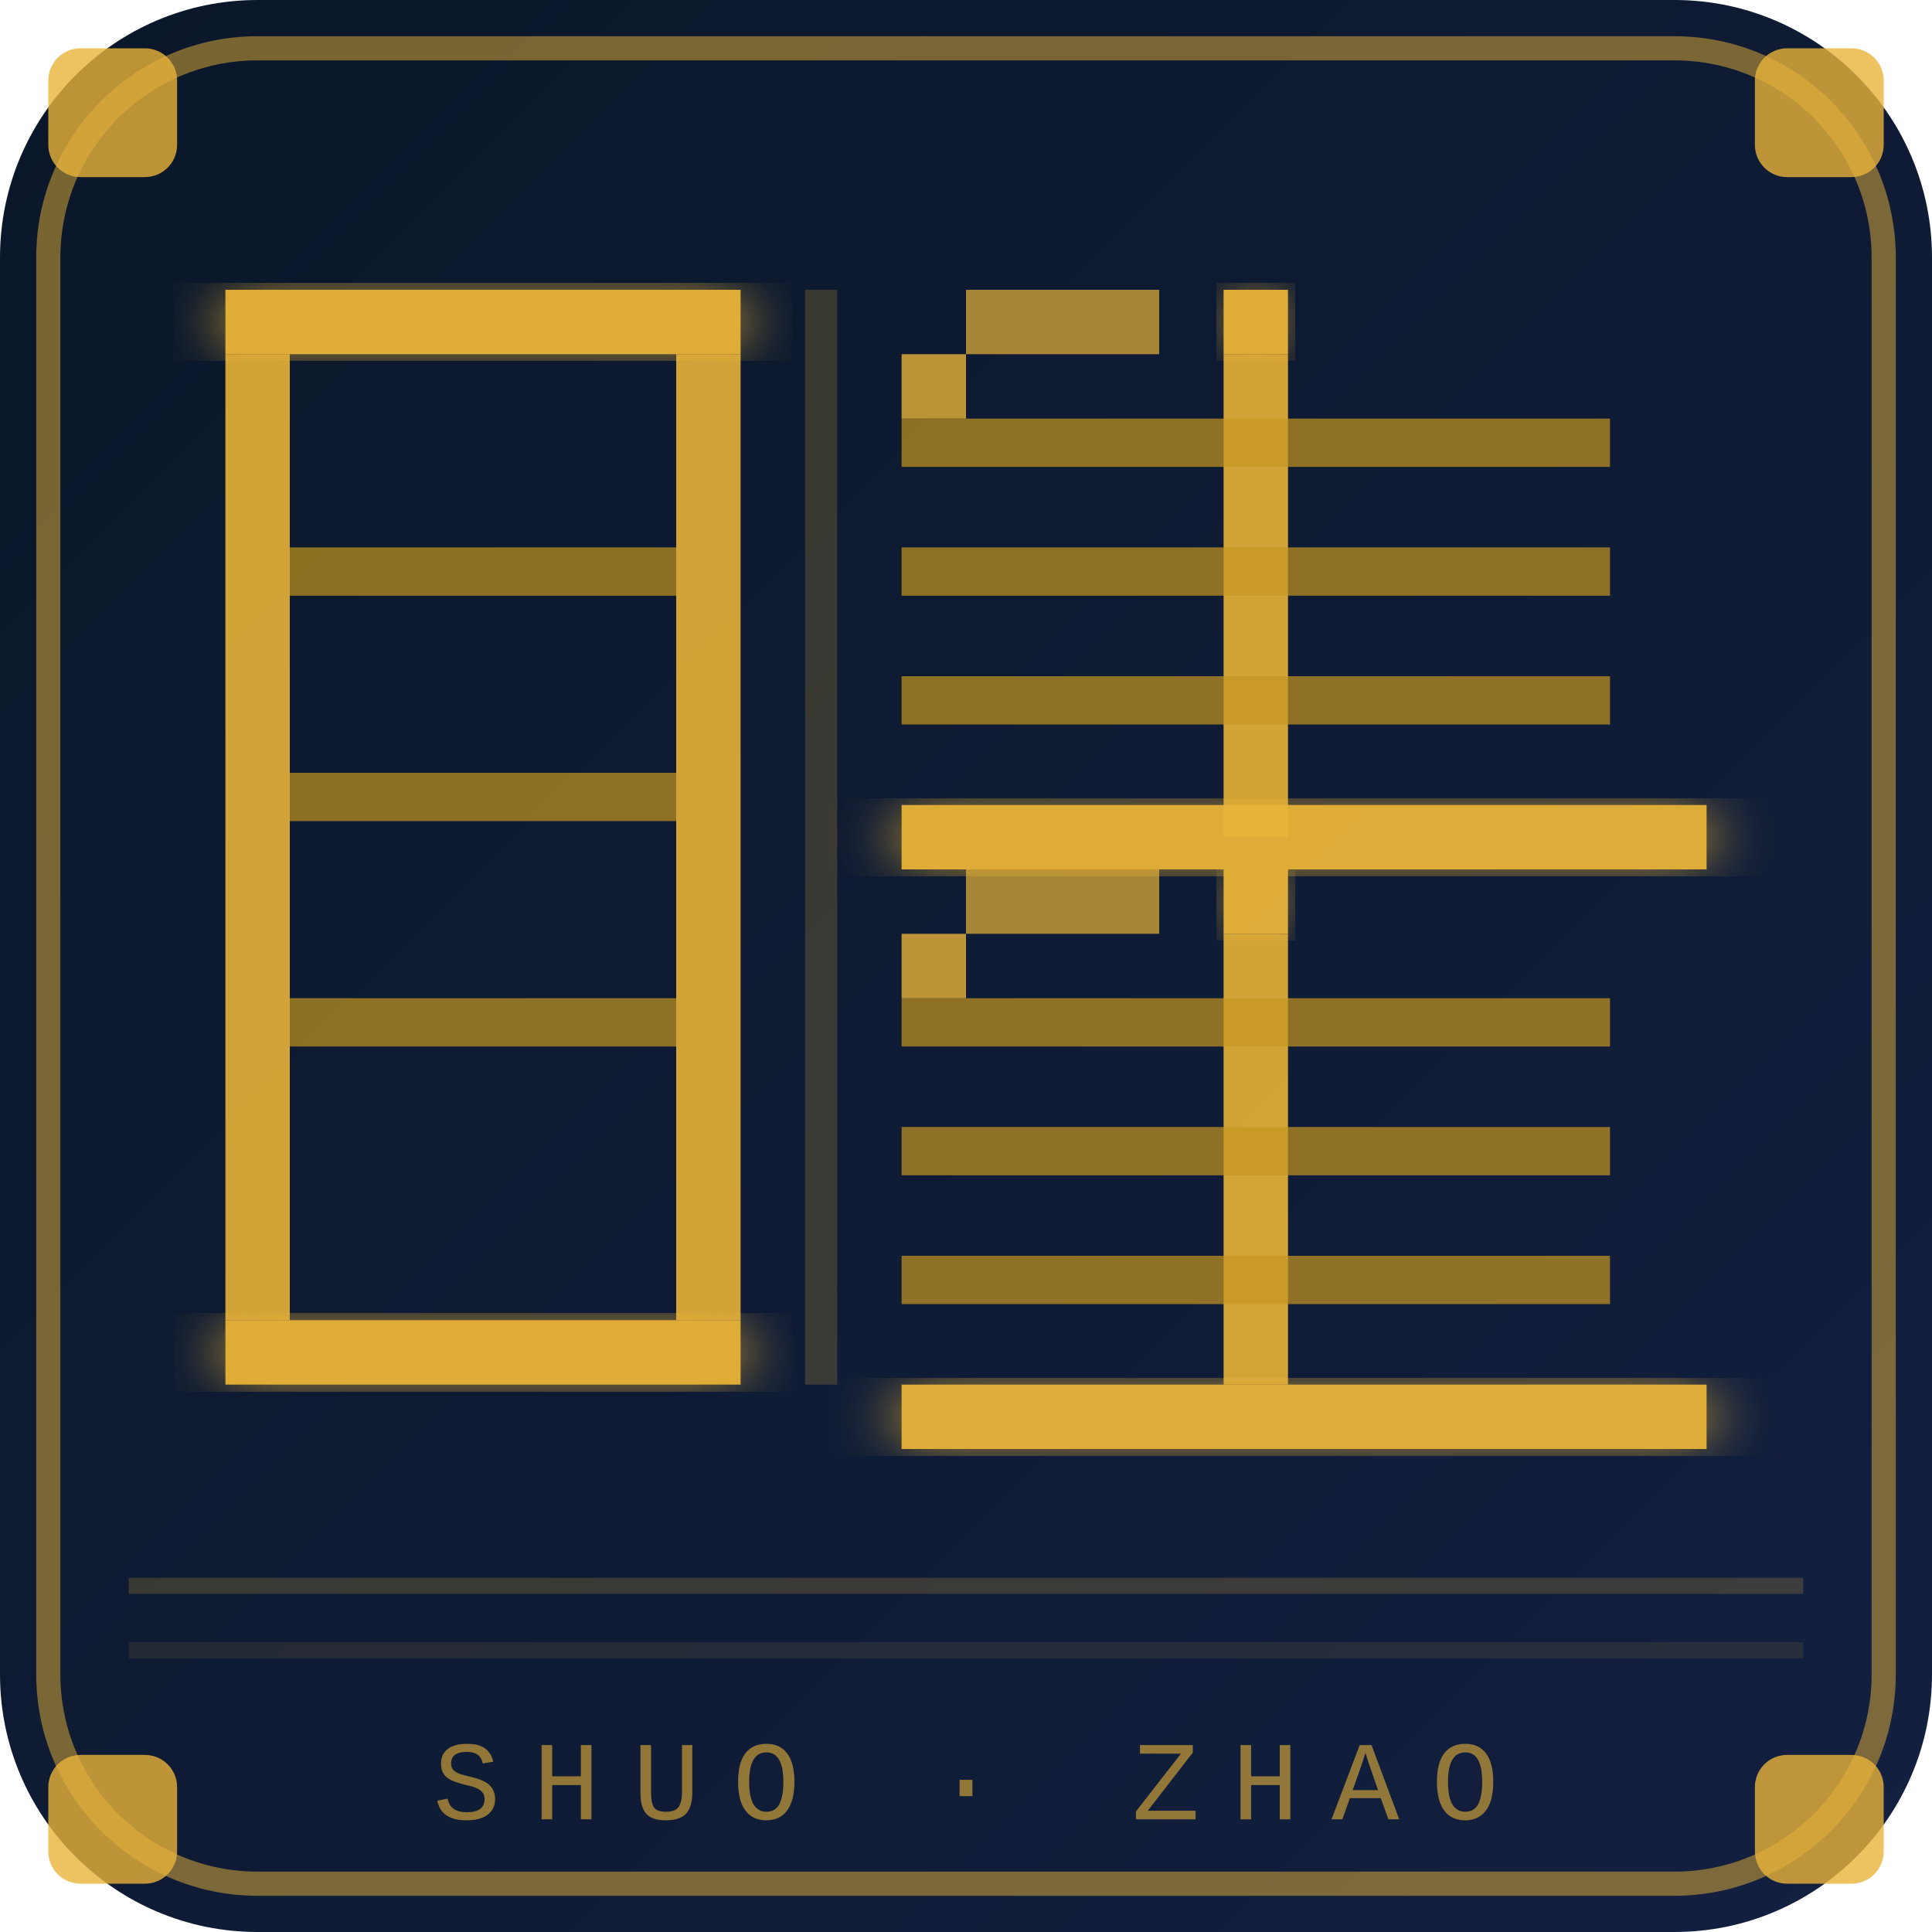
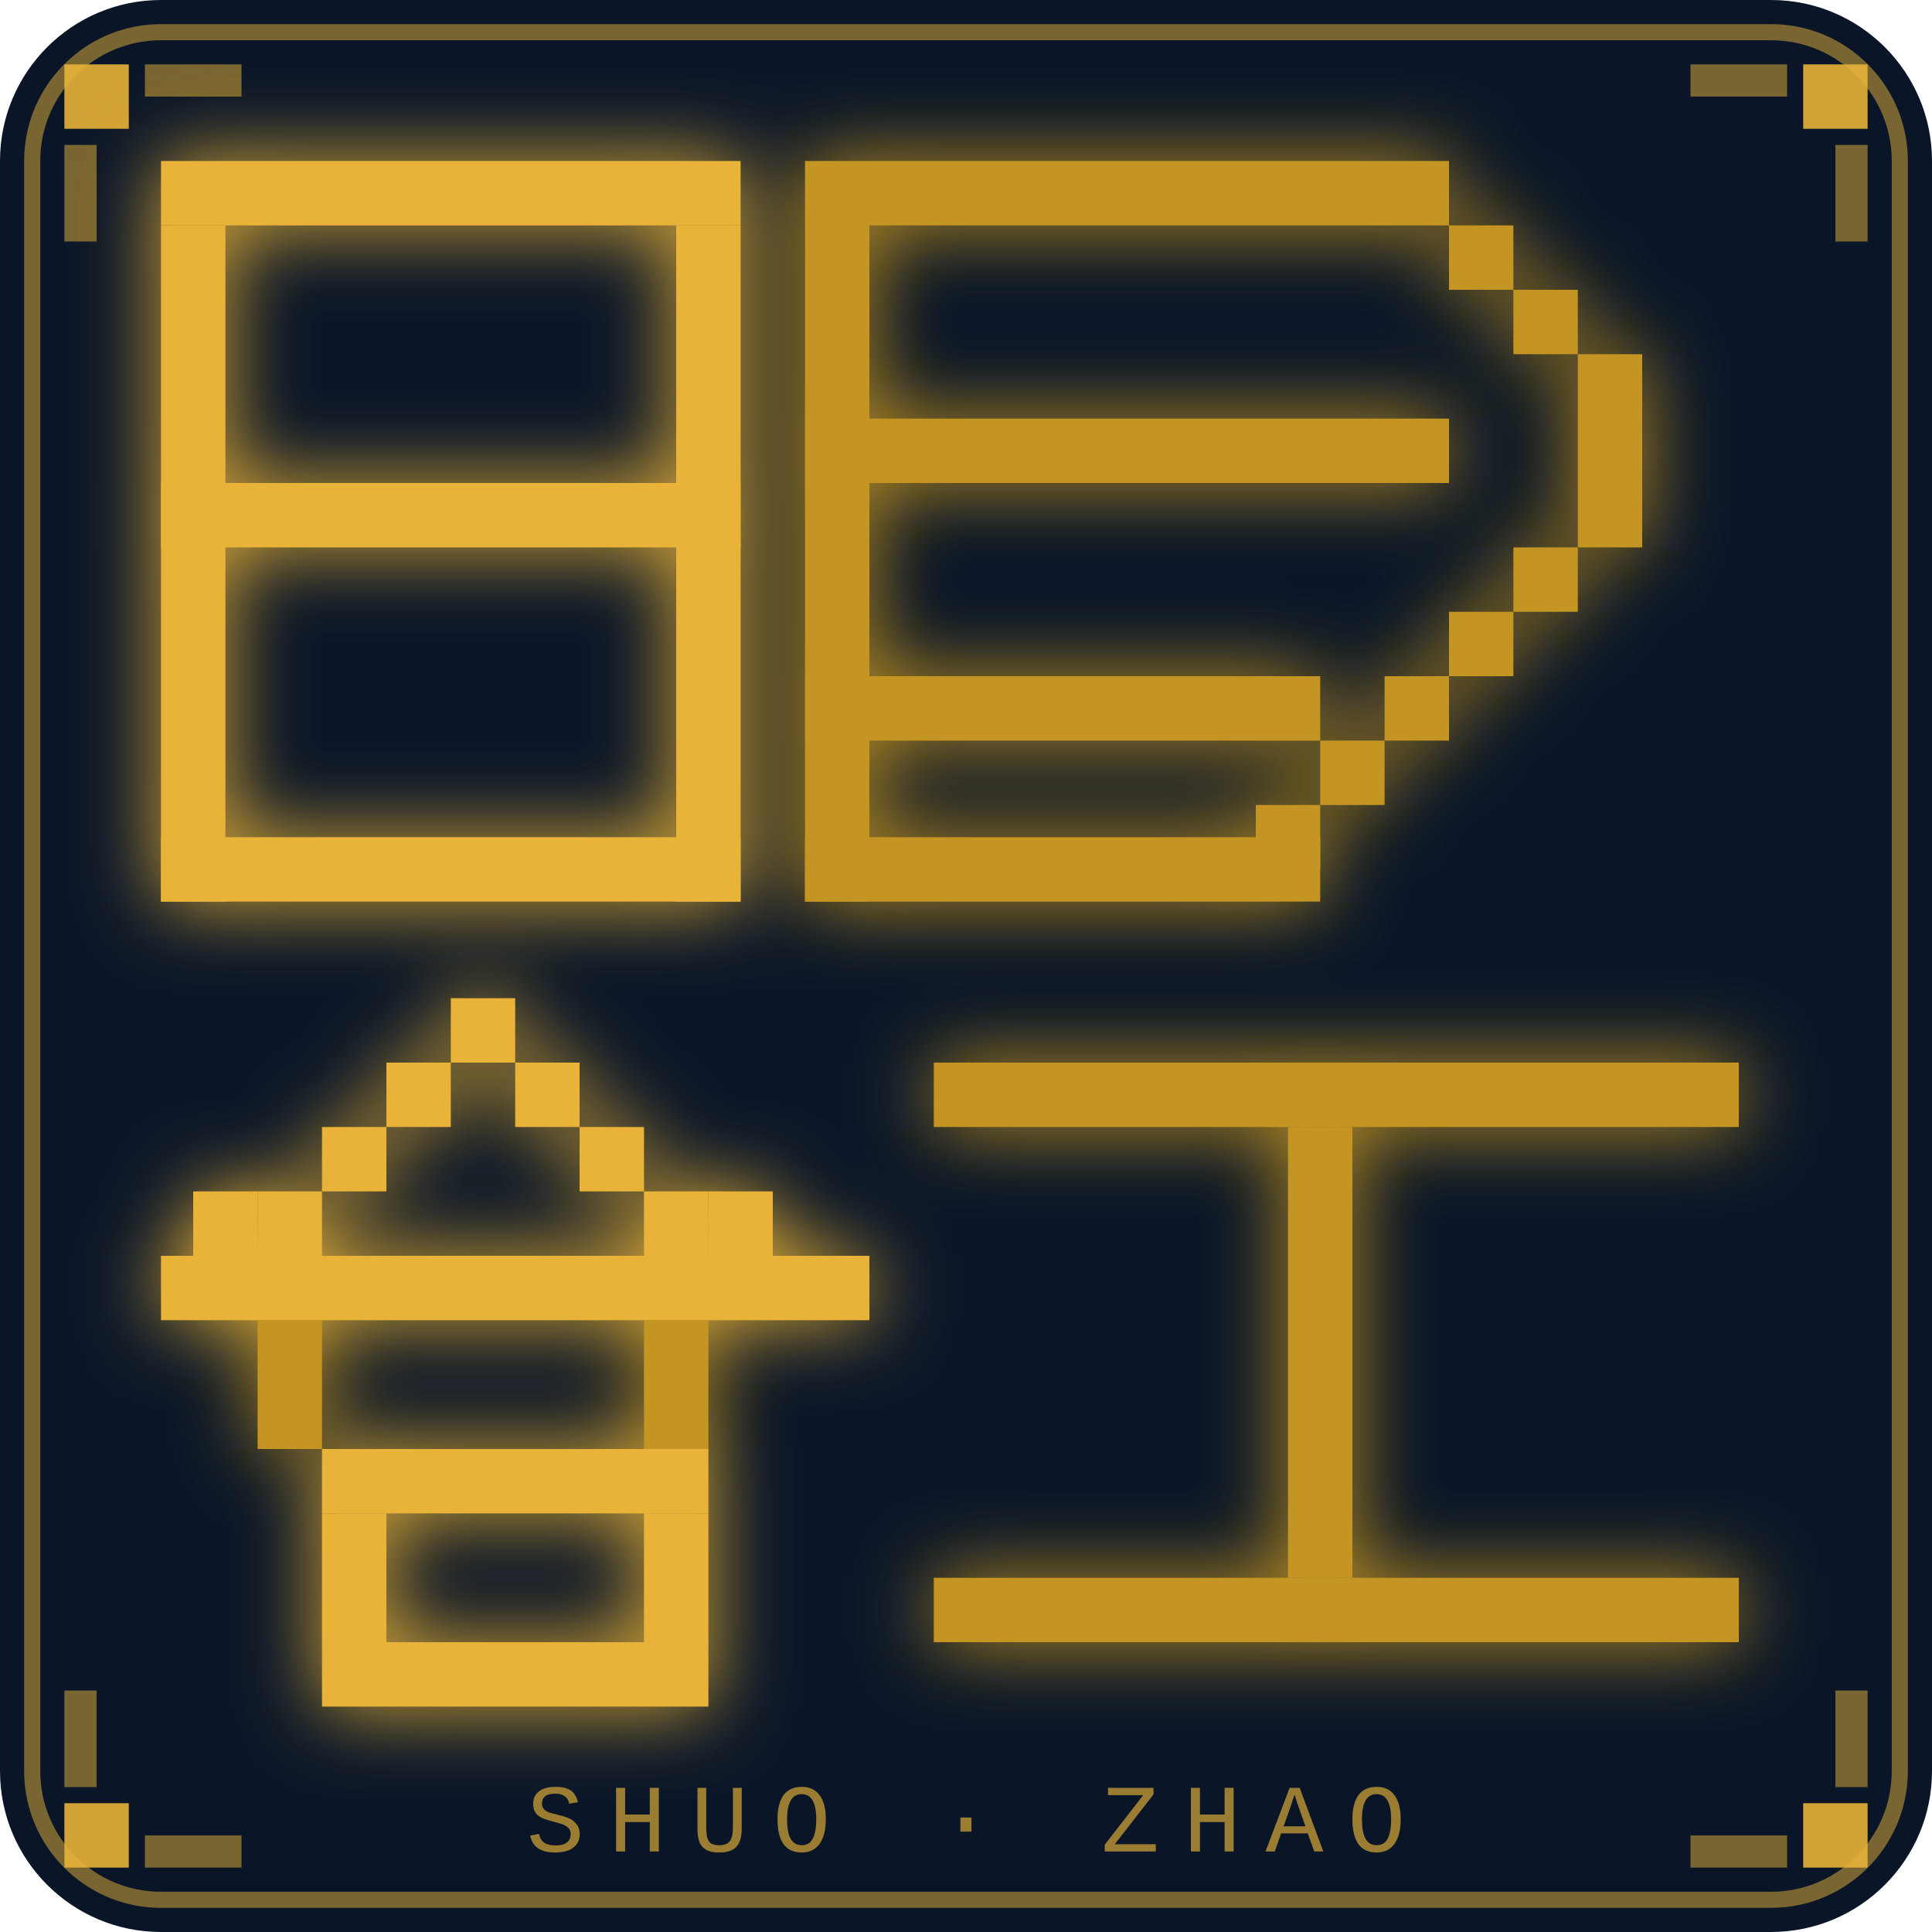
<svg xmlns="http://www.w3.org/2000/svg" viewBox="0 0 120 120" width="120" height="120">
  <defs>
-     <filter id="glow">
-       <feGaussianBlur stdDeviation="2" result="blur" />
+     <filter id="glow" x="-20%" y="-20%" width="140%" height="140%">
+       <feGaussianBlur stdDeviation="2.5" result="coloredBlur" />
      <feMerge>
-         <feMergeNode in="blur" />
+         <feMergeNode in="coloredBlur" />
        <feMergeNode in="SourceGraphic" />
      </feMerge>
    </filter>
-     <linearGradient id="bg-grad" x1="0%" y1="0%" x2="100%" y2="100%">
-       <stop offset="0%" style="stop-color:#0A1628" />
-       <stop offset="100%" style="stop-color:#132040" />
-     </linearGradient>
  </defs>
-   <rect width="120" height="120" fill="url(#bg-grad)" rx="16" />
-   <rect x="3" y="3" width="114" height="114" fill="none" stroke="#E8B339" stroke-width="1.5" rx="13" opacity="0.5" />
-   <rect x="3" y="3" width="8" height="8" fill="#E8B339" rx="2" opacity="0.8" />
-   <rect x="109" y="3" width="8" height="8" fill="#E8B339" rx="2" opacity="0.8" />
-   <rect x="3" y="109" width="8" height="8" fill="#E8B339" rx="2" opacity="0.8" />
-   <rect x="109" y="109" width="8" height="8" fill="#E8B339" rx="2" opacity="0.8" />
-   <rect x="14" y="18" width="32" height="4" fill="#E8B339" filter="url(#glow)" opacity="0.95" />
-   <rect x="14" y="22" width="4" height="60" fill="#E8B339" opacity="0.9" />
-   <rect x="42" y="22" width="4" height="60" fill="#E8B339" opacity="0.9" />
-   <rect x="18" y="34" width="24" height="3" fill="#C49520" opacity="0.7" />
-   <rect x="18" y="48" width="24" height="3" fill="#C49520" opacity="0.7" />
-   <rect x="18" y="62" width="24" height="3" fill="#C49520" opacity="0.7" />
-   <rect x="14" y="82" width="32" height="4" fill="#E8B339" filter="url(#glow)" opacity="0.95" />
-   <rect x="50" y="18" width="2" height="68" fill="#E8B339" opacity="0.2" />
-   <rect x="76" y="18" width="4" height="4" fill="#E8B339" filter="url(#glow)" opacity="0.95" />
-   <rect x="76" y="22" width="4" height="30" fill="#E8B339" opacity="0.9" />
-   <rect x="56" y="26" width="44" height="3" fill="#C49520" opacity="0.7" />
-   <rect x="56" y="34" width="44" height="3" fill="#C49520" opacity="0.7" />
-   <rect x="56" y="42" width="44" height="3" fill="#C49520" opacity="0.7" />
-   <rect x="56" y="50" width="50" height="4" fill="#E8B339" filter="url(#glow)" opacity="0.95" />
-   <rect x="56" y="22" width="4" height="4" fill="#E8B339" opacity="0.8" />
-   <rect x="60" y="18" width="12" height="4" fill="#E8B339" opacity="0.7" />
-   <rect x="76" y="54" width="4" height="4" fill="#E8B339" filter="url(#glow)" opacity="0.95" />
-   <rect x="76" y="58" width="4" height="28" fill="#E8B339" opacity="0.9" />
-   <rect x="56" y="62" width="44" height="3" fill="#C49520" opacity="0.7" />
-   <rect x="56" y="70" width="44" height="3" fill="#C49520" opacity="0.7" />
-   <rect x="56" y="78" width="44" height="3" fill="#C49520" opacity="0.7" />
-   <rect x="56" y="86" width="50" height="4" fill="#E8B339" filter="url(#glow)" opacity="0.95" />
-   <rect x="56" y="58" width="4" height="4" fill="#E8B339" opacity="0.8" />
-   <rect x="60" y="54" width="12" height="4" fill="#E8B339" opacity="0.7" />
-   <rect x="8" y="98" width="104" height="1" fill="#E8B339" opacity="0.2" />
-   <rect x="8" y="102" width="104" height="1" fill="#E8B339" opacity="0.1" />
-   <text x="60" y="113" font-family="'Courier New', monospace" font-size="7" fill="#E8B339" opacity="0.6" text-anchor="middle" letter-spacing="2">SHUO · ZHAO</text>
+   <rect width="120" height="120" rx="10" ry="10" fill="#0A1628" />
+   <rect x="2" y="2" width="116" height="116" rx="8" ry="8" fill="none" stroke="#E8B339" stroke-width="1" opacity="0.5" />
+   <rect x="4" y="4" width="4" height="4" fill="#E8B339" opacity="0.9" />
+   <rect x="112" y="4" width="4" height="4" fill="#E8B339" opacity="0.9" />
+   <rect x="4" y="112" width="4" height="4" fill="#E8B339" opacity="0.9" />
+   <rect x="112" y="112" width="4" height="4" fill="#E8B339" opacity="0.9" />
+   <rect x="9" y="4" width="6" height="2" fill="#E8B339" opacity="0.5" />
+   <rect x="4" y="9" width="2" height="6" fill="#E8B339" opacity="0.5" />
+   <rect x="105" y="4" width="6" height="2" fill="#E8B339" opacity="0.5" />
+   <rect x="114" y="9" width="2" height="6" fill="#E8B339" opacity="0.5" />
+   <rect x="9" y="114" width="6" height="2" fill="#E8B339" opacity="0.5" />
+   <rect x="4" y="105" width="2" height="6" fill="#E8B339" opacity="0.5" />
+   <rect x="105" y="114" width="6" height="2" fill="#E8B339" opacity="0.5" />
+   <rect x="114" y="105" width="2" height="6" fill="#E8B339" opacity="0.5" />
+   <g filter="url(#glow)">
+     <rect x="10" y="10" width="36" height="4" fill="#E8B339" />
+     <rect x="10" y="14" width="4" height="42" fill="#E8B339" />
+     <rect x="42" y="14" width="4" height="42" fill="#E8B339" />
+     <rect x="10" y="30" width="36" height="4" fill="#E8B339" />
+     <rect x="10" y="52" width="36" height="4" fill="#E8B339" />
+     <rect x="50" y="10" width="4" height="46" fill="#C49520" />
+     <rect x="54" y="10" width="36" height="4" fill="#C49520" />
+     <rect x="90" y="14" width="4" height="4" fill="#C49520" />
+     <rect x="94" y="18" width="4" height="4" fill="#C49520" />
+     <rect x="98" y="22" width="4" height="12" fill="#C49520" />
+     <rect x="94" y="34" width="4" height="4" fill="#C49520" />
+     <rect x="90" y="38" width="4" height="4" fill="#C49520" />
+     <rect x="86" y="42" width="4" height="4" fill="#C49520" />
+     <rect x="82" y="46" width="4" height="4" fill="#C49520" />
+     <rect x="78" y="50" width="4" height="4" fill="#C49520" />
+     <rect x="54" y="26" width="36" height="4" fill="#C49520" />
+     <rect x="54" y="42" width="28" height="4" fill="#C49520" />
+     <rect x="50" y="52" width="32" height="4" fill="#C49520" />
+   </g>
+   <g filter="url(#glow)">
+     <rect x="28" y="62" width="4" height="4" fill="#E8B339" />
+     <rect x="24" y="66" width="4" height="4" fill="#E8B339" />
+     <rect x="20" y="70" width="4" height="4" fill="#E8B339" />
+     <rect x="16" y="74" width="4" height="4" fill="#E8B339" />
+     <rect x="12" y="74" width="4" height="4" fill="#E8B339" />
+     <rect x="32" y="66" width="4" height="4" fill="#E8B339" />
+     <rect x="36" y="70" width="4" height="4" fill="#E8B339" />
+     <rect x="40" y="74" width="4" height="4" fill="#E8B339" />
+     <rect x="44" y="74" width="4" height="4" fill="#E8B339" />
+     <rect x="10" y="78" width="44" height="4" fill="#E8B339" />
+     <rect x="16" y="82" width="4" height="8" fill="#C49520" />
+     <rect x="40" y="82" width="4" height="8" fill="#C49520" />
+     <rect x="20" y="90" width="24" height="4" fill="#E8B339" />
+     <rect x="20" y="94" width="4" height="8" fill="#E8B339" />
+     <rect x="40" y="94" width="4" height="8" fill="#E8B339" />
+     <rect x="20" y="102" width="24" height="4" fill="#E8B339" />
+     <rect x="58" y="66" width="50" height="4" fill="#C49520" />
+     <rect x="80" y="70" width="4" height="28" fill="#C49520" />
+     <rect x="58" y="98" width="50" height="4" fill="#C49520" />
+   </g>
+   <text x="60" y="115" font-family="'Courier New', monospace" font-size="6" fill="#E8B339" opacity="0.65" text-anchor="middle" letter-spacing="1.5">SHUO · ZHAO</text>
</svg>
